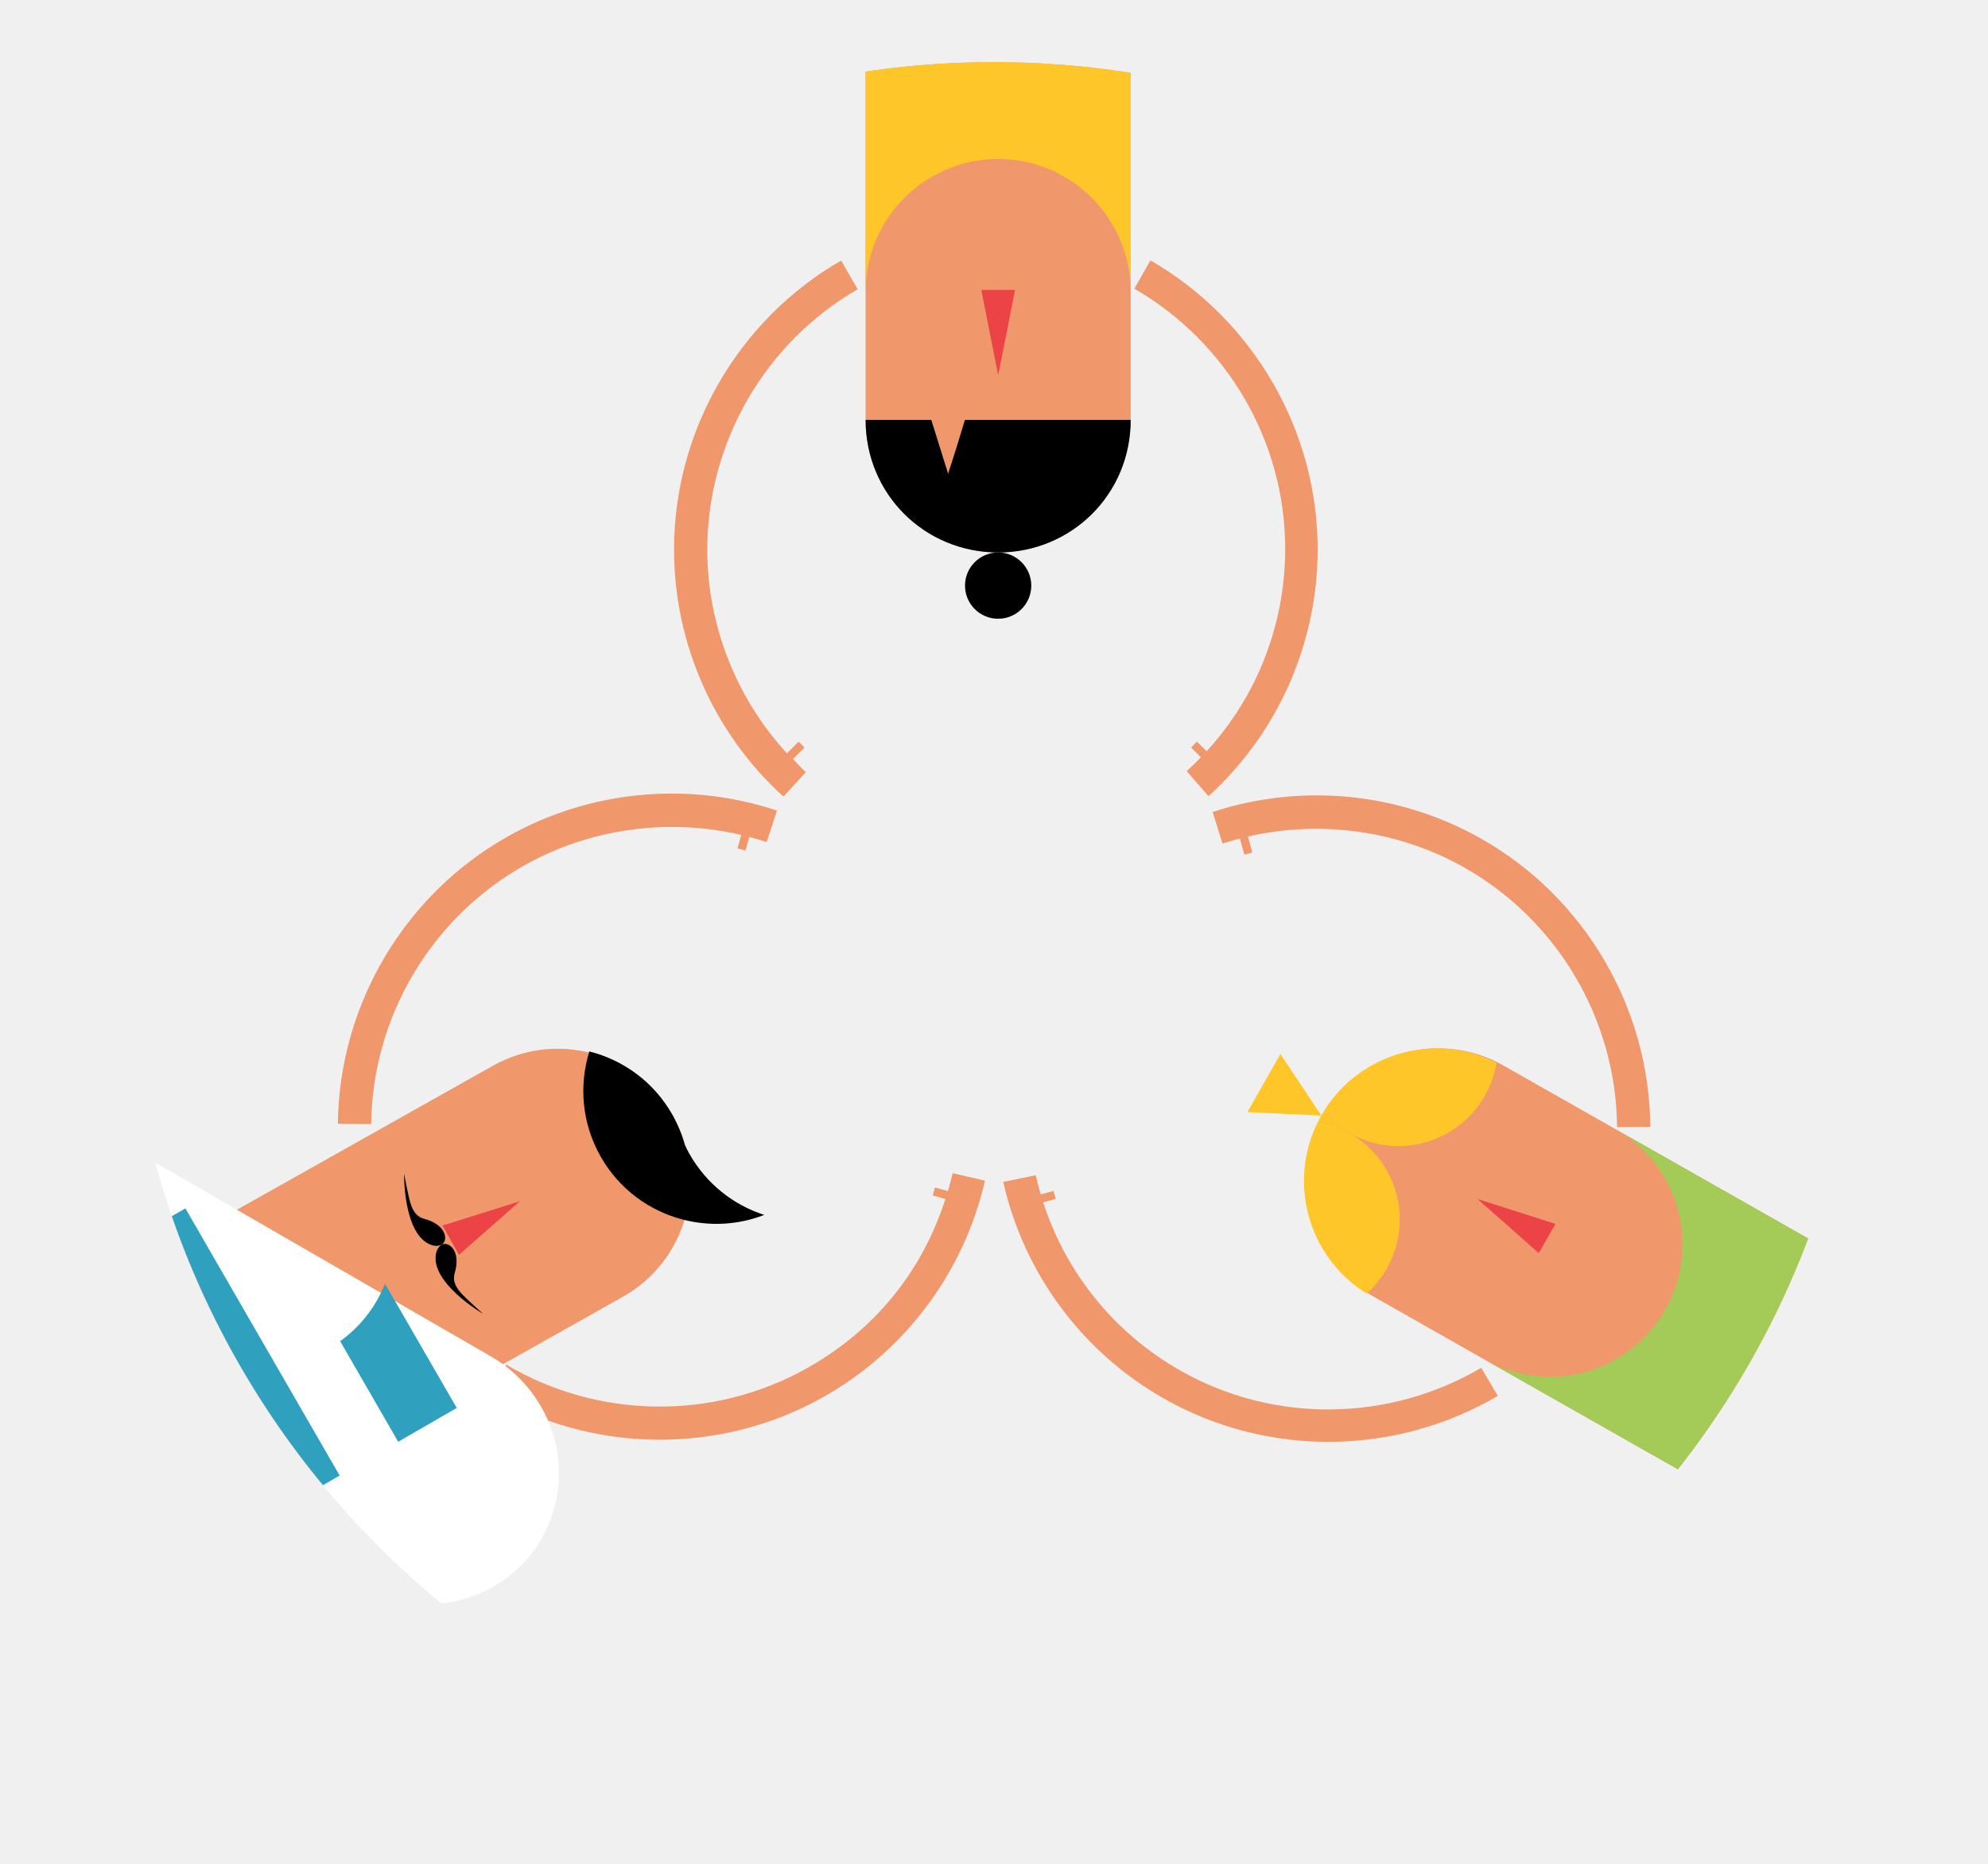
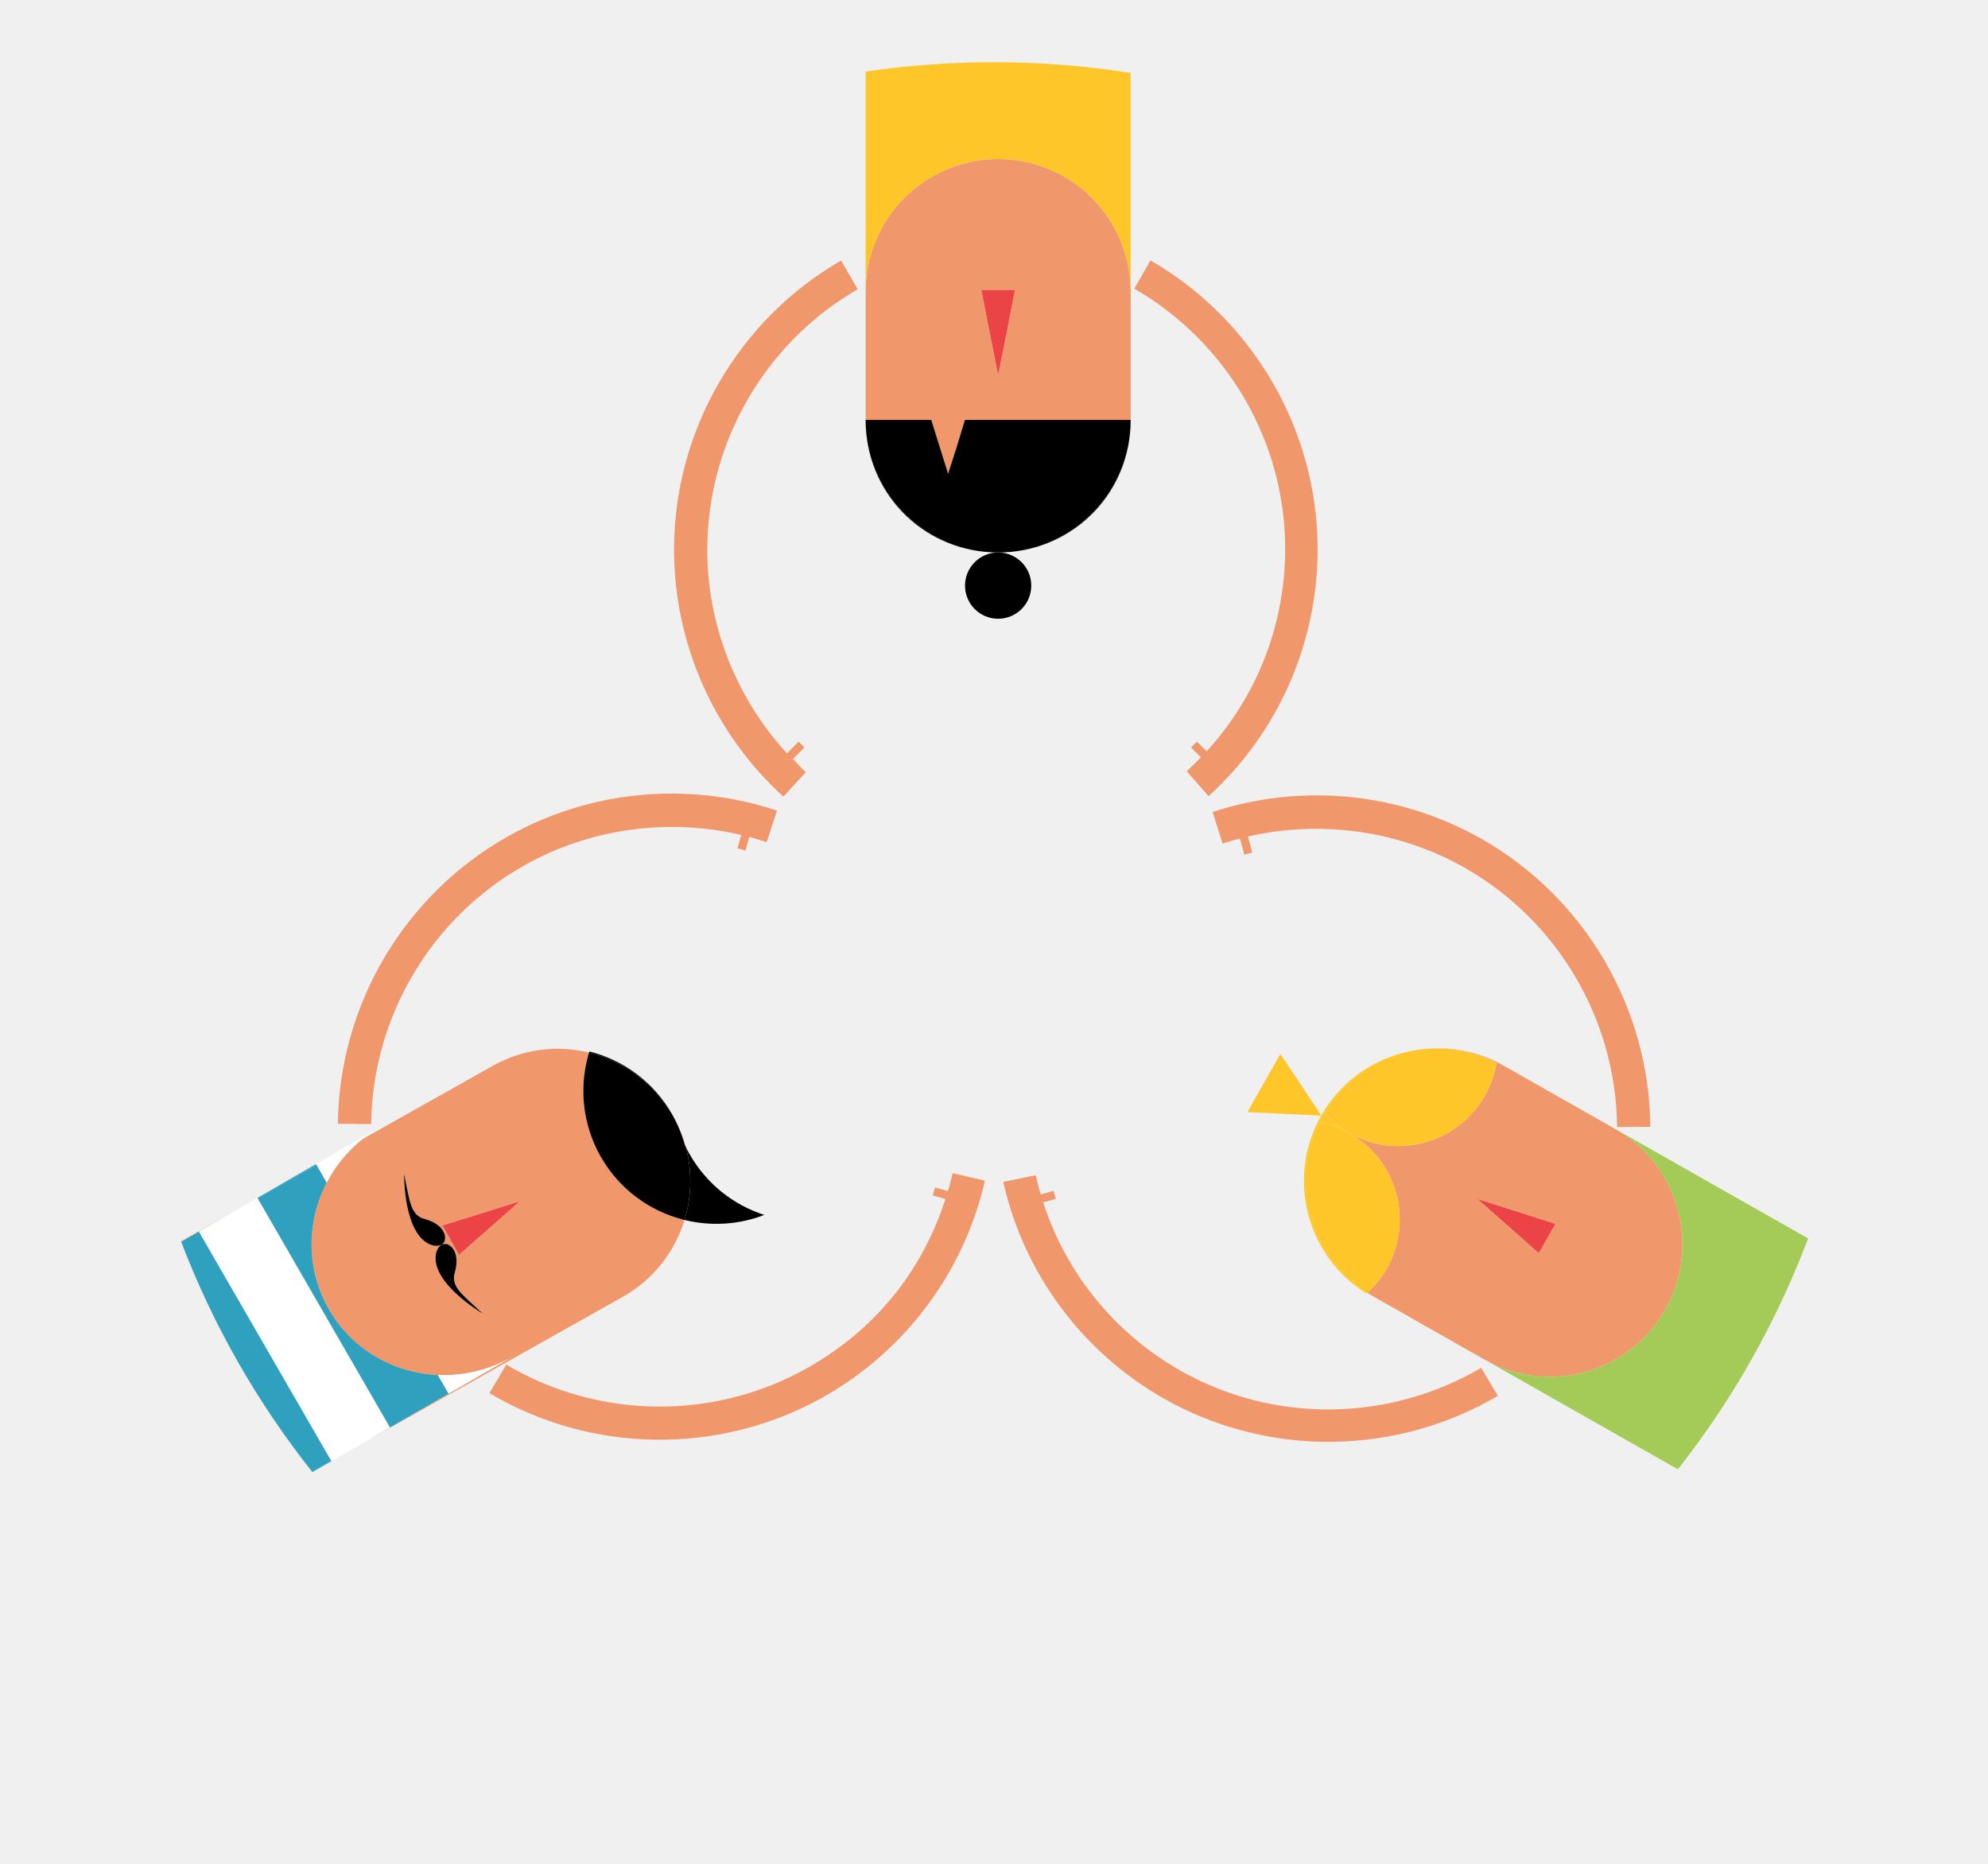
- <svg xmlns="http://www.w3.org/2000/svg" xmlns:xlink="http://www.w3.org/1999/xlink" version="1.1" id="Capa_1" x="0px" y="0px" width="480px" height="450px" viewBox="0 0 480 450" enable-background="new 0 0 480 450" xml:space="preserve">
-   <g>
-     <g>
-       <g>
-         <defs>
-           <circle id="SVGID_1_" cx="240" cy="225.001" r="209.989" />
-         </defs>
-         <clipPath id="SVGID_2_">
-           <use xlink:href="#SVGID_1_" overflow="visible" />
-         </clipPath>
-         <g clip-path="url(#SVGID_2_)">
-           <g>
-             <path fill="#F0976B" d="M241,133.394c17.674-0.001,32-14.326,32-32.001V-42.606c0-17.674-14.326-32.001-32-32       c-17.67-0.001-32,14.326-32,31.999v144.001C209,119.066,223.328,133.393,241,133.394z" />
-             <polygon fill="#EC4346" points="241,70 245.062,70 243.032,80.452 241,90.564 238.968,80.28 236.939,70      " />
-             <path d="M227.195,114.802" />
-             <path fill="#FEC629" d="M240.999,38.396C258.675,38.394,273,52.72,273,70.394v-113c0-17.674-14.326-32.001-32-32       c-17.67-0.001-32,14.326-32,31.999V70.394C209,52.72,223.329,38.394,240.999,38.396z" />
-             <path d="M241.001,133.393c17.673,0,32.001-14,32-32h-40.028l-2.03,6.665l-2.024,6.322l-2.028-6.494l-2.027-6.493H209       C209.001,119.393,223.329,133.393,241.001,133.393z" />
-             <path d="M233,141.396c-0.001-4.42,3.582-8.002,8-8.003c4.416,0,8,3.583,8,8c0,4.419-3.582,8.001-8.002,8       C236.582,149.394,233,145.811,233,141.396z" />
-             <path fill="#F0976B" d="M310.31,132.478c-0.001,18.237-6.79,35.649-18.979,48.913l-2.332-2.332l-1.414,1.414l2.374,2.374       c-1.399,1.429-2.323,2.339-3.434,3.348l5.269,6.031c16.779-15.243,26.351-36.925,26.351-59.58       c0.001-28.7-15.483-55.419-40.368-69.78l-3.9,6.832C296.287,82.633,310.309,106.629,310.31,132.478z" />
-             <path fill="#F0976B" d="M189.154,192.337l5.404-5.896c-1.105-1.008-2.396-2.473-3.088-3.195l2.773-2.773l-1.415-1.414       l-2.827,2.827c-12.191-13.264-19.229-30.923-19.229-49.157c-0.001-25.851,13.909-49.959,36.322-62.894l-4.006-6.936       c-24.882,14.361-40.343,41.104-40.342,69.805C162.75,155.359,172.373,177.093,189.154,192.337z" />
-           </g>
-           <path d="M151.59,289.911" />
-           <path fill="#F0976B" d="M126.64,208.917c15.897-8.943,34.79-11.454,52.328-7.326l-0.901,3.221l1.927,0.538l0.918-3.281      c0.968,0.249,2.784,0.771,4.209,1.242l2.479-7.604c-21.513-7.15-45.2-4.889-64.944,6.219      c-25.014,14.069-40.759,40.652-41.075,69.379l8.038,0.104C89.899,245.525,104.113,221.588,126.64,208.917z" />
-           <path fill="#F0976B" d="M237.818,285.057l-7.795-1.8c-0.334,1.461-0.854,3.361-1.145,4.317l-3.126-0.874l-0.539,1.926      l3.065,0.858c-5.853,18.095-17.517,31.896-33.409,40.839c-22.529,12.672-50.356,12.354-72.621-0.838l-4.079,6.887      c24.719,14.642,55.604,15.008,80.62,0.935C218.536,326.198,232.761,307.155,237.818,285.057z" />
-           <path fill="#F0976B" d="M162.563,269.532c-8.667-15.403-28.176-20.865-43.58-12.201l-125.504,70.6      c-15.403,8.664-20.868,28.177-12.201,43.582c8.664,15.402,28.177,20.865,43.578,12.199l125.505-70.599      C165.768,304.445,171.228,284.938,162.563,269.532z" />
-           <polygon fill="#EC4346" points="108.833,299.427 106.842,295.884 116.116,292.999 125.506,290.046 118.166,296.507       110.822,302.966     " />
-           <path d="M166.425,278.529c-0.393-0.696-0.746-1.405-1.081-2.118c-0.475-1.729-1.107-3.435-1.892-5.103      c-0.333-0.711-0.688-1.414-1.076-2.108c-4.48-7.968-11.864-13.265-20.079-15.335c-2.525,8.14-1.84,17.256,2.667,25.265      c4.474,7.957,11.837,13.269,20.04,15.358c6.325,1.615,13.147,1.316,19.535-1.155      C177.119,290.939,170.548,285.859,166.425,278.529z" />
-           <g>
-             <path d="M97.562,283.364c0,0-0.258,14.975,6.707,17.266c1.371,0.449,2.354-0.104,2.354-0.104s0.938-0.5,0.855-1.789       c-0.091-1.471-1.299-3.422-4.997-4.445c-1.263-0.354-2.591-1.084-3.434-3.963C98.545,288.616,97.562,283.364,97.562,283.364z" />
-             <path d="M116.583,317.179c0,0-12.935-7.557-11.271-14.692c0.327-1.408,1.309-1.959,1.309-1.959s0.914-0.543,1.977,0.193       c1.209,0.846,2.246,2.889,1.205,6.58c-0.358,1.263-0.422,2.778,1.604,4.995C112.606,313.608,116.583,317.179,116.583,317.179z" />
-           </g>
-           <g>
-             <path d="M341.448,267.396" />
-             <path fill="#F0976B" d="M285.054,330.947c-15.864-8.999-27.658-23.503-33.174-40.653l3.029-0.836l-0.532-1.929l-3.09,0.854       c-0.554-1.924-0.885-3.169-1.212-4.631l-7.847,1.605c4.979,22.12,19.108,41.146,38.813,52.326       c24.958,14.166,55.84,13.887,80.61-0.663l-4.018-6.771C335.326,343.359,307.534,343.708,285.054,330.947z" />
-             <path fill="#F0976B" d="M292.792,196.044l2.385,7.63c1.423-0.466,3.223-0.974,4.191-1.222l1.073,3.9l1.93-0.531l-1.059-3.841       c17.552-4.058,36.458-1.482,52.318,7.52c22.479,12.757,36.617,36.745,36.805,62.622l8.031-0.065       c-0.21-28.729-15.834-55.375-40.793-69.54C337.973,191.333,314.33,188.972,292.792,196.044z" />
-             <path fill="#F0976B" d="M319.426,269.324c-8.726,15.369-3.336,34.9,12.036,43.624l125.236,71.071       c15.372,8.725,34.903,3.335,43.624-12.035c8.723-15.369,3.334-34.903-12.037-43.625l-125.238-71.07       C347.676,248.564,328.145,253.954,319.426,269.324z" />
-             <polygon fill="#EC4346" points="373.544,299.027 371.537,302.562 364.172,296.045 356.745,289.495 366.147,292.495        375.55,295.497      " />
-             <path fill="#A4CB57" d="M402.049,316.211c-8.725,15.371-28.258,20.763-43.626,12.04l98.275,55.77       c15.372,8.725,34.903,3.336,43.624-12.035c8.723-15.369,3.334-34.903-12.037-43.625l-98.274-55.771       C405.379,281.311,410.771,300.843,402.049,316.211z" />
-             <polygon fill="#FEC629" points="305.165,261.486 309.145,254.471 314.121,261.932 319.05,269.366 310.12,268.934        301.188,268.495      " />
-             <g>
-               <path fill="#FEC629" d="M319.543,268.456c-0.176,0.296-0.358,0.583-0.531,0.885c-0.277,0.492-0.541,0.988-0.791,1.487        c2.594,0.472,5.158,1.374,7.587,2.749C323.375,272.198,321.279,270.452,319.543,268.456z" />
-               <path fill="#FEC629" d="M325.808,273.577c-2.429-1.375-4.993-2.277-7.587-2.749c-7.39,14.753-2.308,32.781,11.761,41.493        c1.886-1.69,3.534-3.703,4.856-6.026C341.376,294.77,337.335,280.118,325.808,273.577z" />
-               <path fill="#FEC629" d="M319.543,268.456c1.734,1.996,3.832,3.742,6.265,5.121c11.527,6.541,26.177,2.499,32.718-9.027        c1.439-2.534,2.364-5.223,2.813-7.94C346.488,249.048,328.252,254.189,319.543,268.456z" />
-             </g>
-           </g>
-           <g>
-             <g>
-               <g>
-                 <defs>
-                   <path id="SVGID_3_" d="M-18.619,372.793c8.836,15.306,28.658,20.405,44.268,11.393l98.059-56.614          c-15.612,9.015-35.433,3.914-44.271-11.391c-8.836-15.305-3.343-35.021,12.271-44.034l-98.058,56.614          C-21.962,337.772-27.456,357.488-18.619,372.793z" />
-                 </defs>
-                 <clipPath id="SVGID_4_">
-                   <use xlink:href="#SVGID_3_" overflow="visible" />
-                 </clipPath>
-                 <rect x="-25.058" y="228.547" transform="matrix(-0.5 -0.866 0.866 -0.5 -201.4027 541.7676)" clip-path="url(#SVGID_4_)" fill="#FFFFFF" width="161.501" height="200.953" />
-               </g>
-             </g>
-             <g>
-               <g>
-                 <defs>
-                   <path id="SVGID_5_" d="M-18.619,372.793c8.836,15.306,28.658,20.405,44.268,11.393l98.059-56.614          c-15.612,9.015-35.433,3.914-44.271-11.391c-8.836-15.305-3.343-35.021,12.271-44.034l-98.058,56.614          C-21.962,337.772-27.456,357.488-18.619,372.793z" />
-                 </defs>
-                 <clipPath id="SVGID_6_">
-                   <use xlink:href="#SVGID_5_" overflow="visible" />
-                 </clipPath>
-                 <rect x="-8.752" y="335.987" transform="matrix(-0.5 -0.866 0.866 -0.5 -255.2941 540.899)" clip-path="url(#SVGID_6_)" fill="#2FA1BE" width="74.501" height="16.32" />
-               </g>
-             </g>
-             <g>
-               <g>
-                 <defs>
-                   <path id="SVGID_7_" d="M-18.619,372.793c8.836,15.306,28.658,20.405,44.268,11.393l98.059-56.614          c-15.612,9.015-35.433,3.914-44.271-11.391c-8.836-15.305-3.343-35.021,12.271-44.034l-98.058,56.614          C-21.962,337.772-27.456,357.488-18.619,372.793z" />
-                 </defs>
-                 <clipPath id="SVGID_8_">
-                   <use xlink:href="#SVGID_7_" overflow="visible" />
-                 </clipPath>
-                 <rect x="19.076" y="319.92" transform="matrix(-0.5 -0.866 0.866 -0.5 -199.6375 540.9007)" clip-path="url(#SVGID_8_)" fill="#2FA1BE" width="74.5" height="16.321" />
-               </g>
-             </g>
-             <g>
-               <g>
-                 <defs>
-                   <path id="SVGID_9_" d="M-18.619,372.793c8.836,15.306,28.658,20.405,44.268,11.393l98.059-56.614          c-15.612,9.015-35.433,3.914-44.271-11.391c-8.836-15.305-3.343-35.021,12.271-44.034l-98.058,56.614          C-21.962,337.772-27.456,357.488-18.619,372.793z" />
-                 </defs>
-                 <clipPath id="SVGID_10_">
-                   <use xlink:href="#SVGID_9_" overflow="visible" />
-                 </clipPath>
-                 <rect x="47.345" y="303.599" transform="matrix(-0.5 -0.866 0.866 -0.5 -143.1022 540.8986)" clip-path="url(#SVGID_10_)" fill="#2FA1BE" width="74.499" height="16.322" />
-               </g>
-             </g>
-           </g>
-         </g>
-       </g>
-     </g>
-   </g>
+ <svg xmlns="http://www.w3.org/2000/svg" version="1.1" id="Capa_1" x="0px" y="0px" width="480px" height="450px" viewBox="0 0 480 450" enable-background="new 0 0 480 450" xml:space="preserve">
+   <path fill="#F0976B" d="M239.412,133.354c0.522,0.026,1.047,0.04,1.575,0.04c0.004,0,0.009,0,0.013,0s0.009,0,0.013,0  c0.504,0,1.005-0.015,1.503-0.038c-0.502,0.023-1.007,0.038-1.515,0.038C240.468,133.393,239.939,133.379,239.412,133.354z" />
+   <path fill="#F0976B" d="M209,101.394c0,0.022,0.001,0.044,0.002,0.067C209.002,101.438,209,101.416,209,101.394L209,101.394z" />
+   <path fill="#F0976B" d="M240.999,38.396C223.329,38.394,209,52.72,209,70.394v30.999h15.862l2.027,6.493l2.028,6.494l2.024-6.322  l2.03-6.665H273V70.394C273,52.72,258.675,38.394,240.999,38.396z M243.032,80.452L241,90.564l-2.032-10.284L236.939,70H241h4.062  L243.032,80.452z" />
+   <polygon fill="#EC4346" points="236.939,70 238.968,80.28 241,90.564 243.032,80.452 245.062,70 241,70 " />
+   <path fill="#FEC629" d="M240.999,38.396C258.675,38.394,273,52.72,273,70.394V17.601c-10.752-1.697-21.771-2.589-33-2.589  c-10.534,0-20.883,0.785-31,2.283v53.099C209,52.72,223.329,38.394,240.999,38.396z" />
+   <path d="M242.516,133.355c16.97-0.774,30.486-14.48,30.485-31.962H273C273,118.56,259.486,132.563,242.516,133.355z" />
+   <path d="M209.002,101.461c0.036,17.402,13.464,31.05,30.345,31.891C222.466,132.491,209.037,118.548,209.002,101.461z" />
+   <path d="M230.943,108.058l-2.024,6.322l-2.028-6.494l-2.027-6.493H209c0,0.023,0.001,0.045,0.002,0.068  c0.035,17.087,13.463,31.03,30.345,31.891c0.002,0,0.004,0,0.007,0.001c0.02,0,0.039,0,0.059,0.001  c0.526,0.025,1.056,0.04,1.589,0.04c0.508,0,1.013-0.015,1.515-0.038C259.486,132.563,273,118.56,273,101.393h-40.027  L230.943,108.058z" />
+   <path d="M240.988,133.394c-4.412,0.008-7.988,3.587-7.987,8.002c0,4.415,3.582,7.998,7.998,7.997c4.42,0.001,8.002-3.581,8.002-8  c0-4.413-3.577-7.992-7.987-8c-0.004,0-0.009,0-0.013,0S240.991,133.394,240.988,133.394z" />
+   <polygon points="240.988,133.394 241,133.394 241.013,133.394 241,133.393 " />
+   <path fill="#F0976B" d="M310.31,132.478c-0.001,18.237-6.79,35.649-18.979,48.913l-2.332-2.332l-1.414,1.414l2.374,2.374  c-1.399,1.429-2.323,2.339-3.434,3.348l5.269,6.031c16.779-15.243,26.351-36.925,26.351-59.58  c0.001-28.7-15.483-55.419-40.368-69.78l-3.9,6.832C296.287,82.633,310.309,106.629,310.31,132.478z" />
+   <path fill="#F0976B" d="M189.154,192.337l5.404-5.896c-1.105-1.008-2.396-2.473-3.088-3.195l2.773-2.773l-1.415-1.414l-2.827,2.827  c-12.191-13.264-19.229-30.923-19.229-49.157c-0.001-25.851,13.909-49.959,36.322-62.894l-4.006-6.936  c-24.882,14.361-40.343,41.104-40.342,69.805C162.75,155.359,172.373,177.093,189.154,192.337z" />
+   <path fill="#F0976B" d="M187.599,195.707c-21.513-7.15-45.2-4.889-64.944,6.219c-25.014,14.069-40.759,40.652-41.075,69.379  l8.038,0.104c0.281-25.883,14.495-49.82,37.022-62.491c15.897-8.943,34.79-11.454,52.328-7.326l-0.901,3.221l1.927,0.538  l0.918-3.281c0.968,0.249,2.784,0.771,4.209,1.242L187.599,195.707z" />
+   <path fill="#F0976B" d="M228.878,287.574l-3.126-0.874l-0.539,1.926l3.065,0.858c-5.853,18.095-17.517,31.896-33.409,40.839  c-22.529,12.672-50.356,12.354-72.621-0.838l-4.079,6.887c24.719,14.642,55.604,15.008,80.62,0.935  c19.747-11.108,33.972-30.151,39.028-52.25l-7.795-1.8C229.689,284.718,229.169,286.618,228.878,287.574z" />
+   <path fill="#F0976B" d="M78.88,285.539c-4.879,9.411-5.058,20.915,0.557,30.642c5.616,9.726,15.669,15.322,26.257,15.803  c6.074,0.276,12.323-1.126,18.014-4.412l-15.421,8.903l-14.135,8.161l-6.505,3.755l62.714-35.277  c7.475-4.205,12.6-10.965,14.915-18.566c-0.09-0.022-0.182-0.036-0.271-0.059c-8.203-2.09-15.566-7.401-20.04-15.358  c-4.458-7.922-5.172-16.926-2.743-24.998c-7.598-1.847-15.885-0.937-23.239,3.199l-31.546,17.745  C83.805,278.002,80.929,281.586,78.88,285.539z M105.312,302.486c0.327-1.408,1.309-1.959,1.309-1.959s0.914-0.543,1.977,0.193  c1.209,0.846,2.246,2.889,1.205,6.58c-0.358,1.263-0.422,2.778,1.604,4.995c1.2,1.312,5.178,4.883,5.178,4.883  S103.649,309.622,105.312,302.486z M116.116,292.999l9.39-2.953l-7.34,6.461l-7.345,6.459l-1.988-3.539l-1.991-3.543  L116.116,292.999z M97.562,283.364c0,0,0.983,5.252,1.485,6.964c0.843,2.879,2.171,3.609,3.434,3.963  c3.698,1.023,4.906,2.975,4.997,4.445c0.082,1.289-0.855,1.789-0.855,1.789s-0.982,0.554-2.354,0.104  C97.304,298.339,97.562,283.364,97.562,283.364z" />
+   <path fill="#F0976B" d="M165.344,276.411c0.073,0.155,0.151,0.31,0.227,0.465c-0.68-2.509-1.675-4.975-3.008-7.344  c-0.038-0.067-0.08-0.131-0.118-0.198c0.36,0.651,0.696,1.309,1.008,1.975C164.237,272.977,164.869,274.682,165.344,276.411z" />
+   <path fill="#F0976B" d="M56.107,292.7l-12.411,6.981c0.019,0.051,0.038,0.101,0.057,0.151l4.265-2.462L56.107,292.7z" />
+   <polygon fill="#EC4346" points="110.822,302.966 118.166,296.507 125.506,290.046 116.116,292.999 106.842,295.884 108.833,299.427   " />
+   <path d="M165.276,294.547c6.249,1.539,12.966,1.223,19.264-1.214c-7.42-2.394-13.991-7.474-18.114-14.804  c-0.307-0.545-0.586-1.098-0.854-1.653C167.166,282.767,166.998,288.889,165.276,294.547z" />
+   <path d="M162.445,269.334c-0.024-0.044-0.044-0.09-0.068-0.134c-4.48-7.968-11.864-13.265-20.079-15.335  c-0.027,0.088-0.049,0.179-0.076,0.267C150.47,256.137,157.904,261.396,162.445,269.334z" />
+   <path d="M144.964,279.13c4.474,7.957,11.837,13.269,20.04,15.358c0.09,0.022,0.182,0.036,0.271,0.059  c1.723-5.658,1.891-11.78,0.295-17.671c-0.075-0.155-0.153-0.31-0.227-0.465c-0.475-1.729-1.107-3.435-1.892-5.103  c-0.312-0.666-0.648-1.323-1.008-1.975c-4.541-7.938-11.974-13.197-20.223-15.202C139.792,262.204,140.506,271.208,144.964,279.13z" />
+   <path d="M104.269,300.63c1.371,0.449,2.354-0.104,2.354-0.104s0.938-0.5,0.855-1.789c-0.091-1.471-1.299-3.422-4.997-4.445  c-1.263-0.354-2.591-1.084-3.434-3.963c-0.502-1.712-1.485-6.964-1.485-6.964S97.304,298.339,104.269,300.63z" />
+   <path d="M111.406,312.296c-2.025-2.217-1.962-3.732-1.604-4.995c1.041-3.691,0.004-5.734-1.205-6.58  c-1.062-0.736-1.977-0.193-1.977-0.193s-0.981,0.551-1.309,1.959c-1.663,7.136,11.271,14.692,11.271,14.692  S112.606,313.608,111.406,312.296z" />
+   <path fill="#F0976B" d="M251.88,290.294l3.029-0.836l-0.532-1.929l-3.09,0.854c-0.554-1.924-0.885-3.169-1.212-4.631l-7.847,1.605  c4.979,22.12,19.108,41.146,38.813,52.326c24.958,14.166,55.84,13.887,80.61-0.663l-4.018-6.771  c-22.309,13.109-50.101,13.458-72.581,0.697C269.19,321.948,257.396,307.444,251.88,290.294z" />
+   <path fill="#F0976B" d="M357.674,202.517c-19.701-11.184-43.344-13.545-64.882-6.473l2.385,7.63  c1.423-0.466,3.223-0.974,4.191-1.222l1.073,3.9l1.93-0.531l-1.059-3.841c17.552-4.058,36.458-1.482,52.318,7.52  c22.479,12.757,36.617,36.745,36.805,62.622l8.031-0.065C398.257,243.328,382.633,216.682,357.674,202.517z" />
+   <path fill="#F0976B" d="M402.049,316.211c8.712-15.352,3.341-34.856-11.989-43.593l-27.013-15.329  c-5.474-3.106-11.475-4.415-17.327-4.129c5.263-0.19,10.632,0.91,15.619,3.449c-0.449,2.718-1.374,5.406-2.813,7.94  c-6.541,11.526-21.19,15.568-32.718,9.027c11.527,6.541,15.568,21.192,9.03,32.718c-1.282,2.252-2.875,4.206-4.688,5.863  c0.43,0.271,0.866,0.536,1.312,0.79l27.036,15.343C373.855,336.954,393.338,331.557,402.049,316.211z M371.537,302.562l-7.365-6.518  l-7.427-6.55l9.401,3l9.403,3.002l-2.006,3.53L371.537,302.562z" />
+   <polygon fill="#EC4346" points="366.147,292.495 356.745,289.495 364.172,296.045 371.537,302.562 373.544,299.027 375.55,295.497   " />
+   <path fill="#A4CB57" d="M390.06,272.618l46.501,26.389v-0.001l-46.55-26.417C390.028,272.599,390.043,272.609,390.06,272.618z" />
+   <path fill="#A4CB57" d="M358.423,328.251l46.694,26.498l0.001-0.001l-46.62-26.457C358.473,328.277,358.448,328.265,358.423,328.251  z" />
+   <path fill="#A4CB57" d="M402.049,316.211c-8.711,15.346-28.194,20.743-43.551,12.08l46.62,26.457  c13.154-16.718,23.812-35.487,31.442-55.741l-46.501-26.389C405.39,281.354,410.761,300.859,402.049,316.211z" />
+   <path fill="#FEC629" d="M319.022,269.324l-4.9-7.393l-4.977-7.461l-3.979,7.016l-3.978,7.009l8.933,0.438l8.88,0.43  c0.004-0.007,0.008-0.015,0.012-0.022C319.015,269.335,319.019,269.33,319.022,269.324z" />
+   <path fill="#FEC629" d="M319.426,269.324c0.117-0.206,0.244-0.403,0.364-0.606c-0.079-0.089-0.169-0.172-0.247-0.262  c-0.173,0.29-0.352,0.572-0.521,0.868l0.028,0.042l-0.05-0.003c-0.273,0.485-0.533,0.974-0.779,1.465  c0.122,0.022,0.243,0.058,0.365,0.082C318.851,270.377,319.129,269.848,319.426,269.324z" />
+   <path fill="#FEC629" d="M319.79,268.718c-0.12,0.203-0.247,0.4-0.364,0.606c-0.297,0.523-0.575,1.053-0.84,1.586  c2.469,0.488,4.907,1.356,7.222,2.667C323.486,272.261,321.478,270.602,319.79,268.718z" />
+   <path fill="#FEC629" d="M319.022,269.324c-0.003,0.006-0.007,0.011-0.01,0.017c-0.004,0.008-0.008,0.016-0.012,0.022l0.05,0.003  L319.022,269.324z" />
+   <path fill="#FEC629" d="M318.586,270.91c-0.122-0.024-0.243-0.06-0.365-0.082c-7.39,14.753-2.308,32.781,11.761,41.493  c0.058-0.052,0.11-0.11,0.168-0.163C316.294,303.409,311.309,285.559,318.586,270.91z" />
+   <path fill="#FEC629" d="M334.838,306.295c6.538-11.525,2.497-26.177-9.03-32.718c-2.314-1.311-4.753-2.179-7.222-2.667  c-7.277,14.648-2.292,32.499,11.563,41.248C331.963,310.501,333.556,308.547,334.838,306.295z" />
+   <path fill="#FEC629" d="M345.72,253.16c-10.406,0.377-20.393,5.82-26.177,15.296c0.078,0.09,0.168,0.173,0.247,0.262  C325.469,259.197,335.359,253.667,345.72,253.16z" />
+   <path fill="#FEC629" d="M319.79,268.718c1.688,1.884,3.695,3.543,6.018,4.859c11.527,6.541,26.177,2.499,32.718-9.027  c1.439-2.534,2.364-5.223,2.813-7.94c-4.987-2.539-10.356-3.64-15.619-3.449C335.359,253.667,325.469,259.197,319.79,268.718z" />
+   <path fill="#FEC629" d="M319.79,268.718c1.688,1.884,3.695,3.543,6.018,4.859C323.486,272.261,321.479,270.602,319.79,268.718z" />
+   <polygon fill="#FFFFFF" points="80.018,352.796 87.646,348.391 79.969,352.71 " />
+   <path fill="#FFFFFF" d="M87.437,275.076c1.326-1.067,2.749-2.051,4.271-2.93l-15.42,8.902l0.13,0.227L87.437,275.076z" />
+   <polygon fill="#FFFFFF" points="62.152,289.211 56.107,292.7 62.191,289.278 " />
+   <polygon fill="#FFFFFF" points="79.969,352.71 87.646,348.391 94.152,344.636 62.191,289.278 56.107,292.7 48.018,297.371 " />
+   <path fill="#FFFFFF" d="M78.88,285.539c2.05-3.953,4.926-7.537,8.557-10.463l-11.019,6.199L78.88,285.539z" />
+   <path fill="#FFFFFF" d="M123.707,327.571c-5.691,3.286-11.94,4.688-18.014,4.412l2.593,4.491L123.707,327.571z" />
+   <path fill="#2FA1BE" d="M79.969,352.71l-4.63,2.604c0.033,0.042,0.067,0.083,0.1,0.125l4.58-2.644L79.969,352.71z" />
+   <path fill="#2FA1BE" d="M48.018,297.371l-4.265,2.462c7.695,20.169,18.403,38.848,31.585,55.481l4.63-2.604L48.018,297.371z" />
+   <polygon fill="#2FA1BE" points="76.418,281.275 76.287,281.049 62.152,289.211 62.191,289.278 " />
+   <path fill="#2FA1BE" d="M105.694,331.983c-10.588-0.48-20.641-6.077-26.257-15.803c-5.615-9.727-5.436-21.23-0.557-30.642  l-2.462-4.264l-14.227,8.003l31.961,55.357l14.135-8.161L105.694,331.983z" />
</svg>
